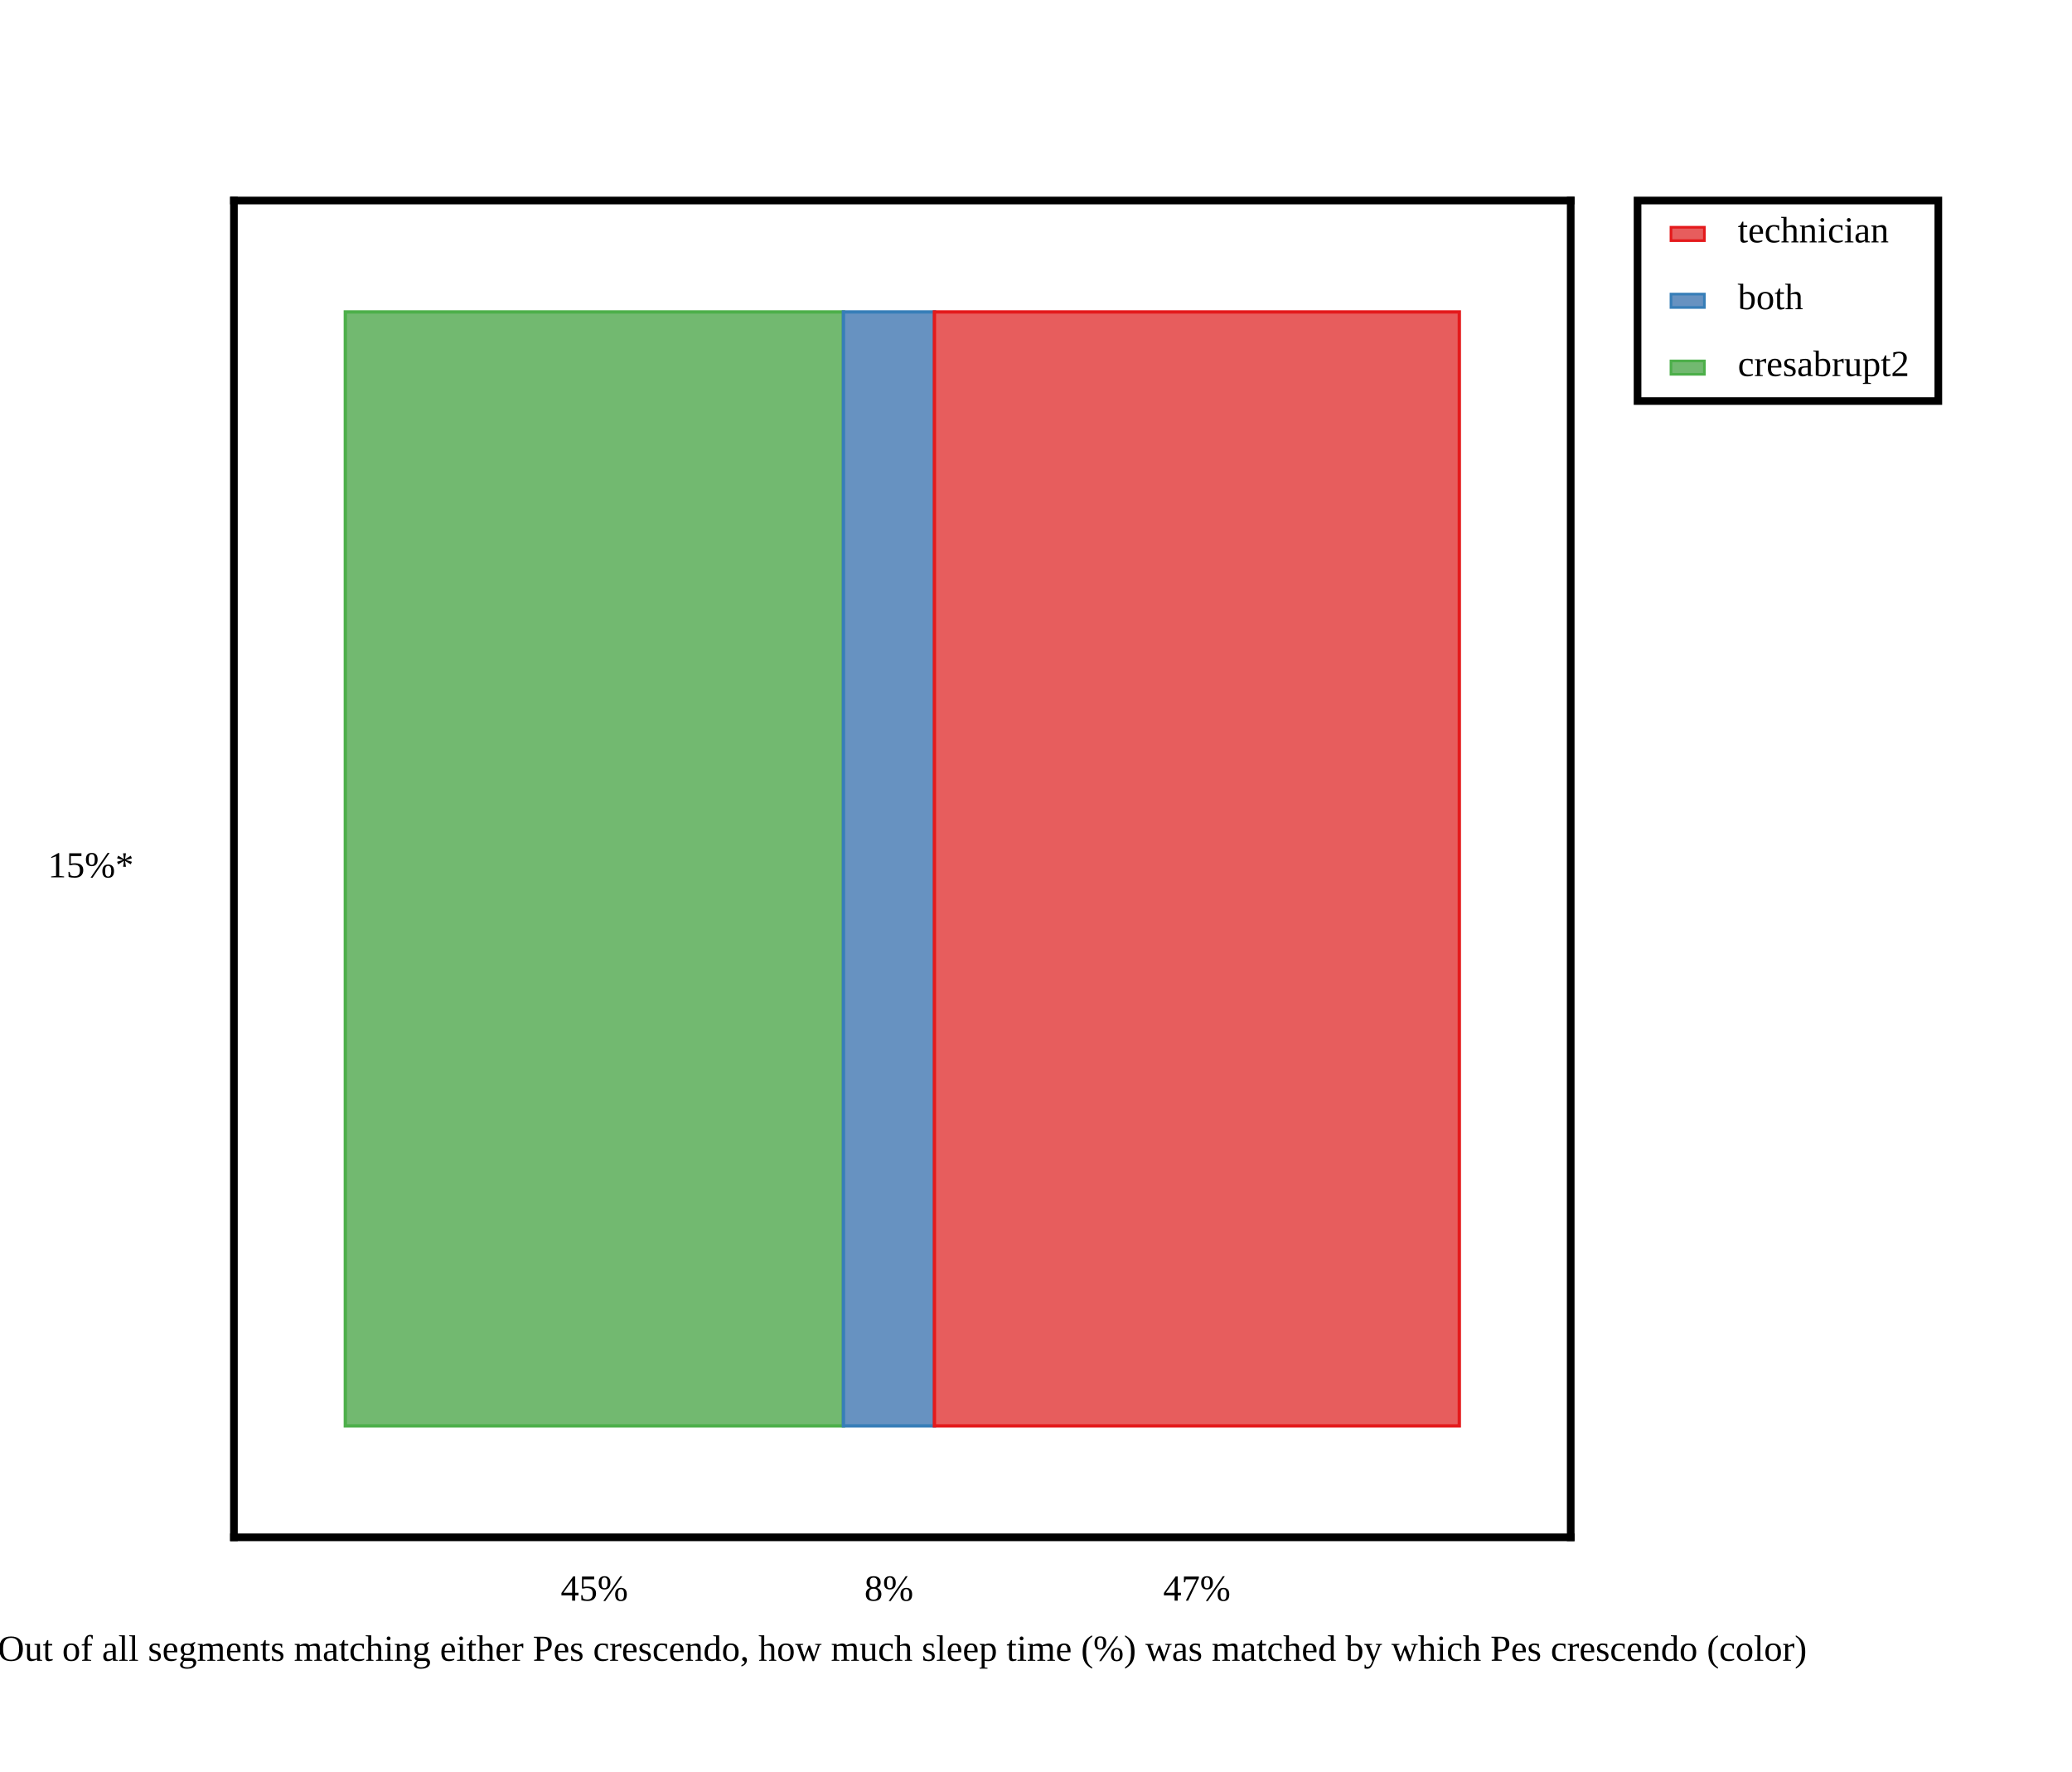
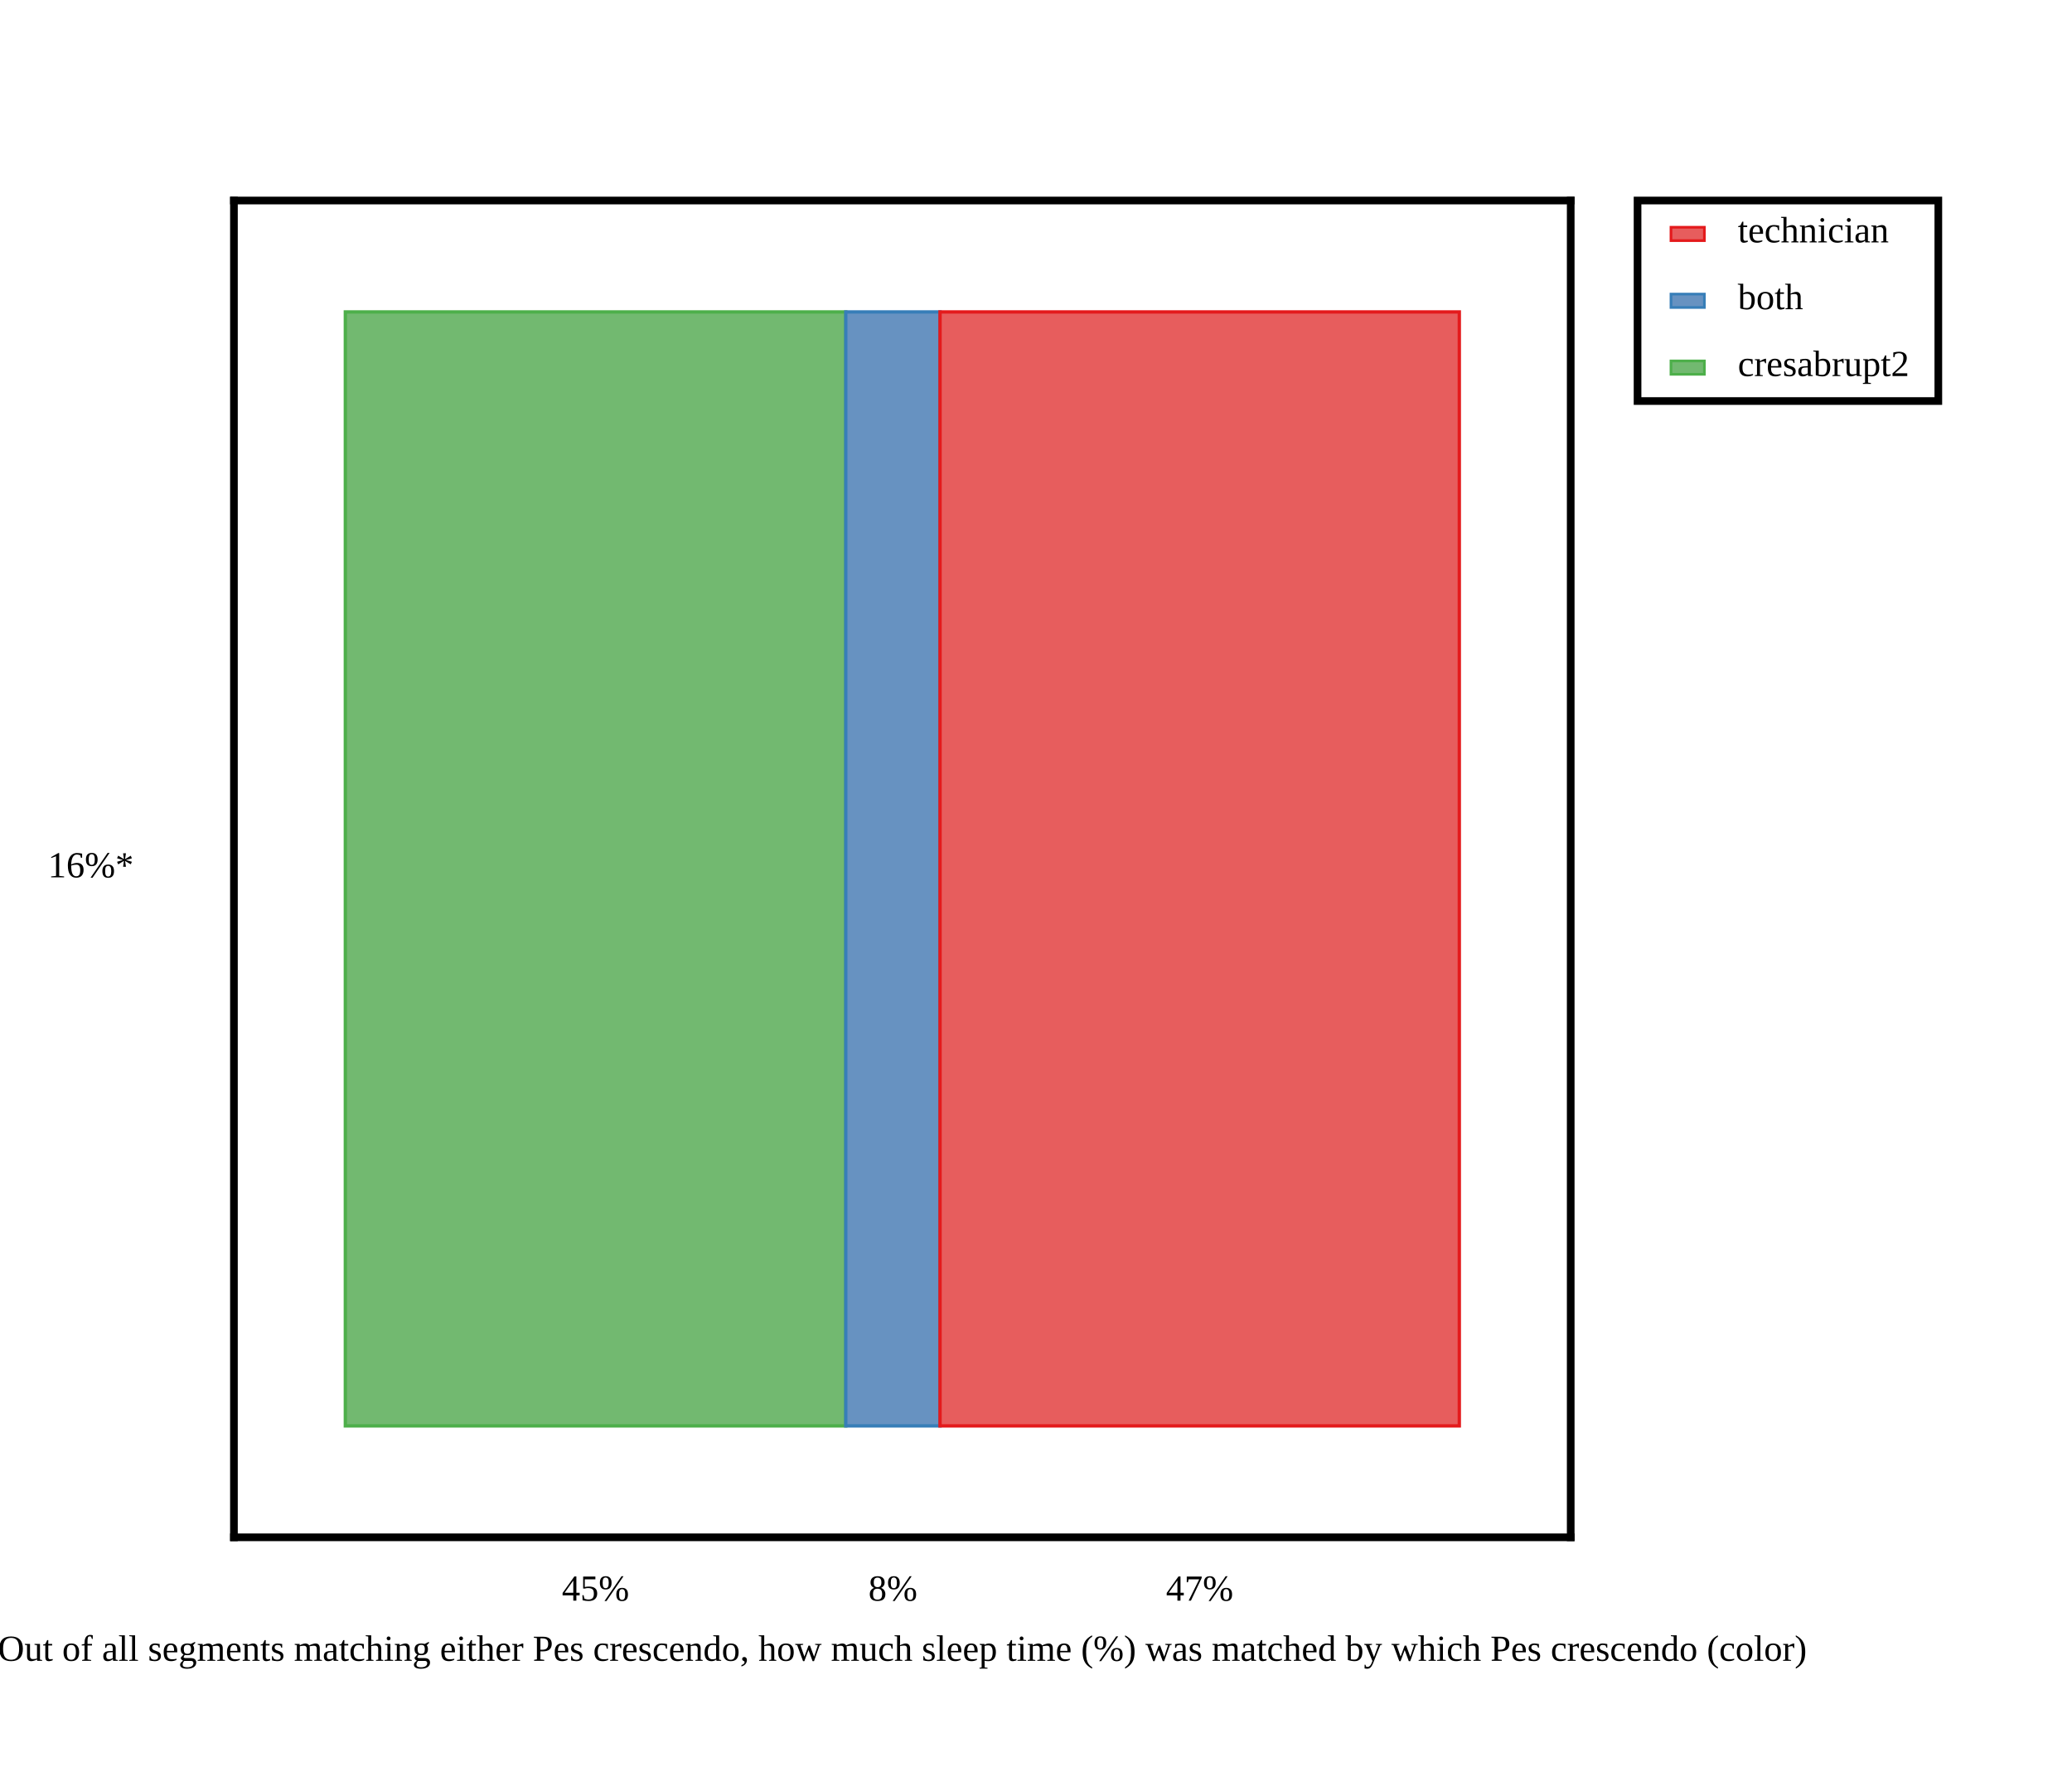
<svg xmlns="http://www.w3.org/2000/svg" height="530" stroke-opacity="1" viewBox="0.0 0.0 620 530.0" font-size="1" width="620" stroke="rgb(0,0,0)" version="1.1">
  <defs />
  <g stroke-linejoin="miter" stroke-opacity="1.0" fill-opacity="0.0" stroke="rgb(0,0,0)" stroke-width="2.293" fill="rgb(0,0,0)" stroke-linecap="square" stroke-miterlimit="10.0">
    <path d="M 70,460 v -400 M 470,460 v -400 " />
  </g>
  <g stroke-linejoin="miter" stroke-opacity="1.0" fill-opacity="1.0" font-size="11.0px" stroke="rgb(0,0,0)" stroke-width="2.293" fill="rgb(0,0,0)" stroke-linecap="butt" stroke-miterlimit="10.0">
-     <text dominant-baseline="middle" transform="matrix(1,0,0,1,40,260)" stroke="none" text-anchor="end">15%*</text>
+     <text dominant-baseline="middle" transform="matrix(1,0,0,1,40,260)" stroke="none" text-anchor="end">16%*</text>
  </g>
  <g stroke-linejoin="miter" stroke-opacity="1.0" fill-opacity="0.0" stroke="rgb(0,0,0)" stroke-width="2.293" fill="rgb(0,0,0)" stroke-linecap="square" stroke-miterlimit="10.0">
    <path d="M 70,460 h 400 M 70,60 h 400 " />
  </g>
  <g stroke-linejoin="miter" stroke-opacity="1.0" fill-opacity="1.0" font-size="11.0px" stroke="rgb(0,0,0)" stroke-width="2.293" fill="rgb(0,0,0)" stroke-linecap="butt" stroke-miterlimit="10.0">
    <text dominant-baseline="text-before-edge" transform="matrix(1,0,0,1,270,490)" stroke="none" text-anchor="middle">Out of all segments matching either Pes crescendo, how much sleep time (%) was matched by which Pes crescendo (color)</text>
  </g>
  <g stroke-linejoin="miter" stroke-opacity="1.0" fill-opacity="1.0" font-size="11.0px" stroke="rgb(0,0,0)" stroke-width="2.293" fill="rgb(0,0,0)" stroke-linecap="butt" stroke-miterlimit="10.0">
-     <text dominant-baseline="text-before-edge" transform="matrix(1,0,0,1,358.1344,472)" stroke="none" text-anchor="middle">47%</text>
+     <text dominant-baseline="text-before-edge" transform="matrix(1,0,0,1,358.9748,472)" stroke="none" text-anchor="middle">47%</text>
  </g>
  <g stroke-linejoin="miter" stroke-opacity="1.0" fill-opacity="1.0" font-size="11.0px" stroke="rgb(0,0,0)" stroke-width="2.293" fill="rgb(0,0,0)" stroke-linecap="butt" stroke-miterlimit="10.0">
-     <text dominant-baseline="text-before-edge" transform="matrix(1,0,0,1,265.9894,472)" stroke="none" text-anchor="middle">8%</text>
+     <text dominant-baseline="text-before-edge" transform="matrix(1,0,0,1,267.1805,472)" stroke="none" text-anchor="middle">8%</text>
  </g>
  <g stroke-linejoin="miter" stroke-opacity="1.0" fill-opacity="1.0" font-size="11.0px" stroke="rgb(0,0,0)" stroke-width="2.293" fill="rgb(0,0,0)" stroke-linecap="butt" stroke-miterlimit="10.0">
-     <text dominant-baseline="text-before-edge" transform="matrix(1,0,0,1,177.855,472)" stroke="none" text-anchor="middle">45%</text>
+     <text dominant-baseline="text-before-edge" transform="matrix(1,0,0,1,178.2057,472)" stroke="none" text-anchor="middle">45%</text>
  </g>
  <g stroke-linejoin="miter" stroke-opacity="1.0" fill-opacity="1.0" stroke="rgb(77,175,74)" stroke-width="1.0" fill="rgb(114,185,112)" stroke-linecap="butt" stroke-miterlimit="10.0">
    <defs>
      <clipPath id="cresabrupttechnicianmyClip1">
        <path d="M 470,460 l -0,-400 h -400 l -0,400 Z" />
      </clipPath>
    </defs>
    <g clip-path="url(#cresabrupttechnicianmyClip1)">
-       <path d="M 103.333,426.667 v -333.333 h 149.043 v 333.333 Z" />
+       <path d="M 103.333,426.667 v -333.333 h 149.745 v 333.333 Z" />
    </g>
  </g>
  <g stroke-linejoin="miter" stroke-opacity="1.0" fill-opacity="1.0" stroke="rgb(55,126,184)" stroke-width="1.0" fill="rgb(103,146,193)" stroke-linecap="butt" stroke-miterlimit="10.0">
    <defs>
      <clipPath id="cresabrupttechnicianmyClip2">
        <path d="M 470,460 l -0,-400 h -400 l -0,400 Z" />
      </clipPath>
    </defs>
    <g clip-path="url(#cresabrupttechnicianmyClip2)">
-       <path d="M 252.377,426.667 v -333.333 h 27.226 v 333.333 Z" />
+       <path d="M 253.078,426.667 v -333.333 h 28.205 v 333.333 Z" />
    </g>
  </g>
  <g stroke-linejoin="miter" stroke-opacity="1.0" fill-opacity="1.0" stroke="rgb(228,26,28)" stroke-width="1.0" fill="rgb(231,93,93)" stroke-linecap="butt" stroke-miterlimit="10.0">
    <defs>
      <clipPath id="cresabrupttechnicianmyClip3">
        <path d="M 470,460 l -0,-400 h -400 l -0,400 Z" />
      </clipPath>
    </defs>
    <g clip-path="url(#cresabrupttechnicianmyClip3)">
-       <path d="M 279.602,426.667 v -333.333 h 157.065 v 333.333 Z" />
+       <path d="M 281.283,426.667 v -333.333 h 155.384 v 333.333 Z" />
    </g>
  </g>
  <g stroke-linejoin="miter" stroke-opacity="1.0" fill-opacity="1.0" font-size="11.0px" stroke="rgb(0,0,0)" stroke-width="2.293" fill="rgb(0,0,0)" stroke-linecap="butt" stroke-miterlimit="10.0">
    <text dominant-baseline="text-after-edge" transform="matrix(1,0,0,1,270,40)" stroke="none" text-anchor="middle" />
  </g>
  <g stroke-linejoin="miter" stroke-opacity="1.0" fill-opacity="0.0" stroke="rgb(0,0,0)" stroke-width="2.293" fill="rgb(0,0,0)" stroke-linecap="butt" stroke-miterlimit="10.0">
    <path d="M 580,120 l -0,-60 h -90 l -0,60 Z" />
  </g>
  <g stroke-linejoin="miter" stroke-opacity="1.0" fill-opacity="1.0" font-size="11.0px" stroke="rgb(0,0,0)" stroke-width="2.293" fill="rgb(0,0,0)" stroke-linecap="butt" stroke-miterlimit="10.0">
    <text dominant-baseline="middle" transform="matrix(1,0,0,1,520,110)" stroke="none" text-anchor="start">cresabrupt2</text>
  </g>
  <g stroke-linejoin="miter" stroke-opacity="1.0" fill-opacity="1.0" stroke="rgb(77,175,74)" stroke-width="0.8" fill="rgb(114,185,112)" stroke-linecap="butt" stroke-miterlimit="10.0">
    <path d="M 500,108 l 10,0 v 4 l -10,0 Z" />
  </g>
  <g stroke-linejoin="miter" stroke-opacity="1.0" fill-opacity="1.0" font-size="11.0px" stroke="rgb(0,0,0)" stroke-width="2.293" fill="rgb(0,0,0)" stroke-linecap="butt" stroke-miterlimit="10.0">
    <text dominant-baseline="middle" transform="matrix(1,0,0,1,520,90)" stroke="none" text-anchor="start">both</text>
  </g>
  <g stroke-linejoin="miter" stroke-opacity="1.0" fill-opacity="1.0" stroke="rgb(55,126,184)" stroke-width="0.8" fill="rgb(103,146,193)" stroke-linecap="butt" stroke-miterlimit="10.0">
    <path d="M 500,88 l 10,0 v 4 l -10,0 Z" />
  </g>
  <g stroke-linejoin="miter" stroke-opacity="1.0" fill-opacity="1.0" font-size="11.0px" stroke="rgb(0,0,0)" stroke-width="2.293" fill="rgb(0,0,0)" stroke-linecap="butt" stroke-miterlimit="10.0">
    <text dominant-baseline="middle" transform="matrix(1,0,0,1,520,70)" stroke="none" text-anchor="start">technician</text>
  </g>
  <g stroke-linejoin="miter" stroke-opacity="1.0" fill-opacity="1.0" stroke="rgb(228,26,28)" stroke-width="0.8" fill="rgb(231,93,93)" stroke-linecap="butt" stroke-miterlimit="10.0">
    <path d="M 500,68 l 10,0 v 4 l -10,0 Z" />
  </g>
</svg>
